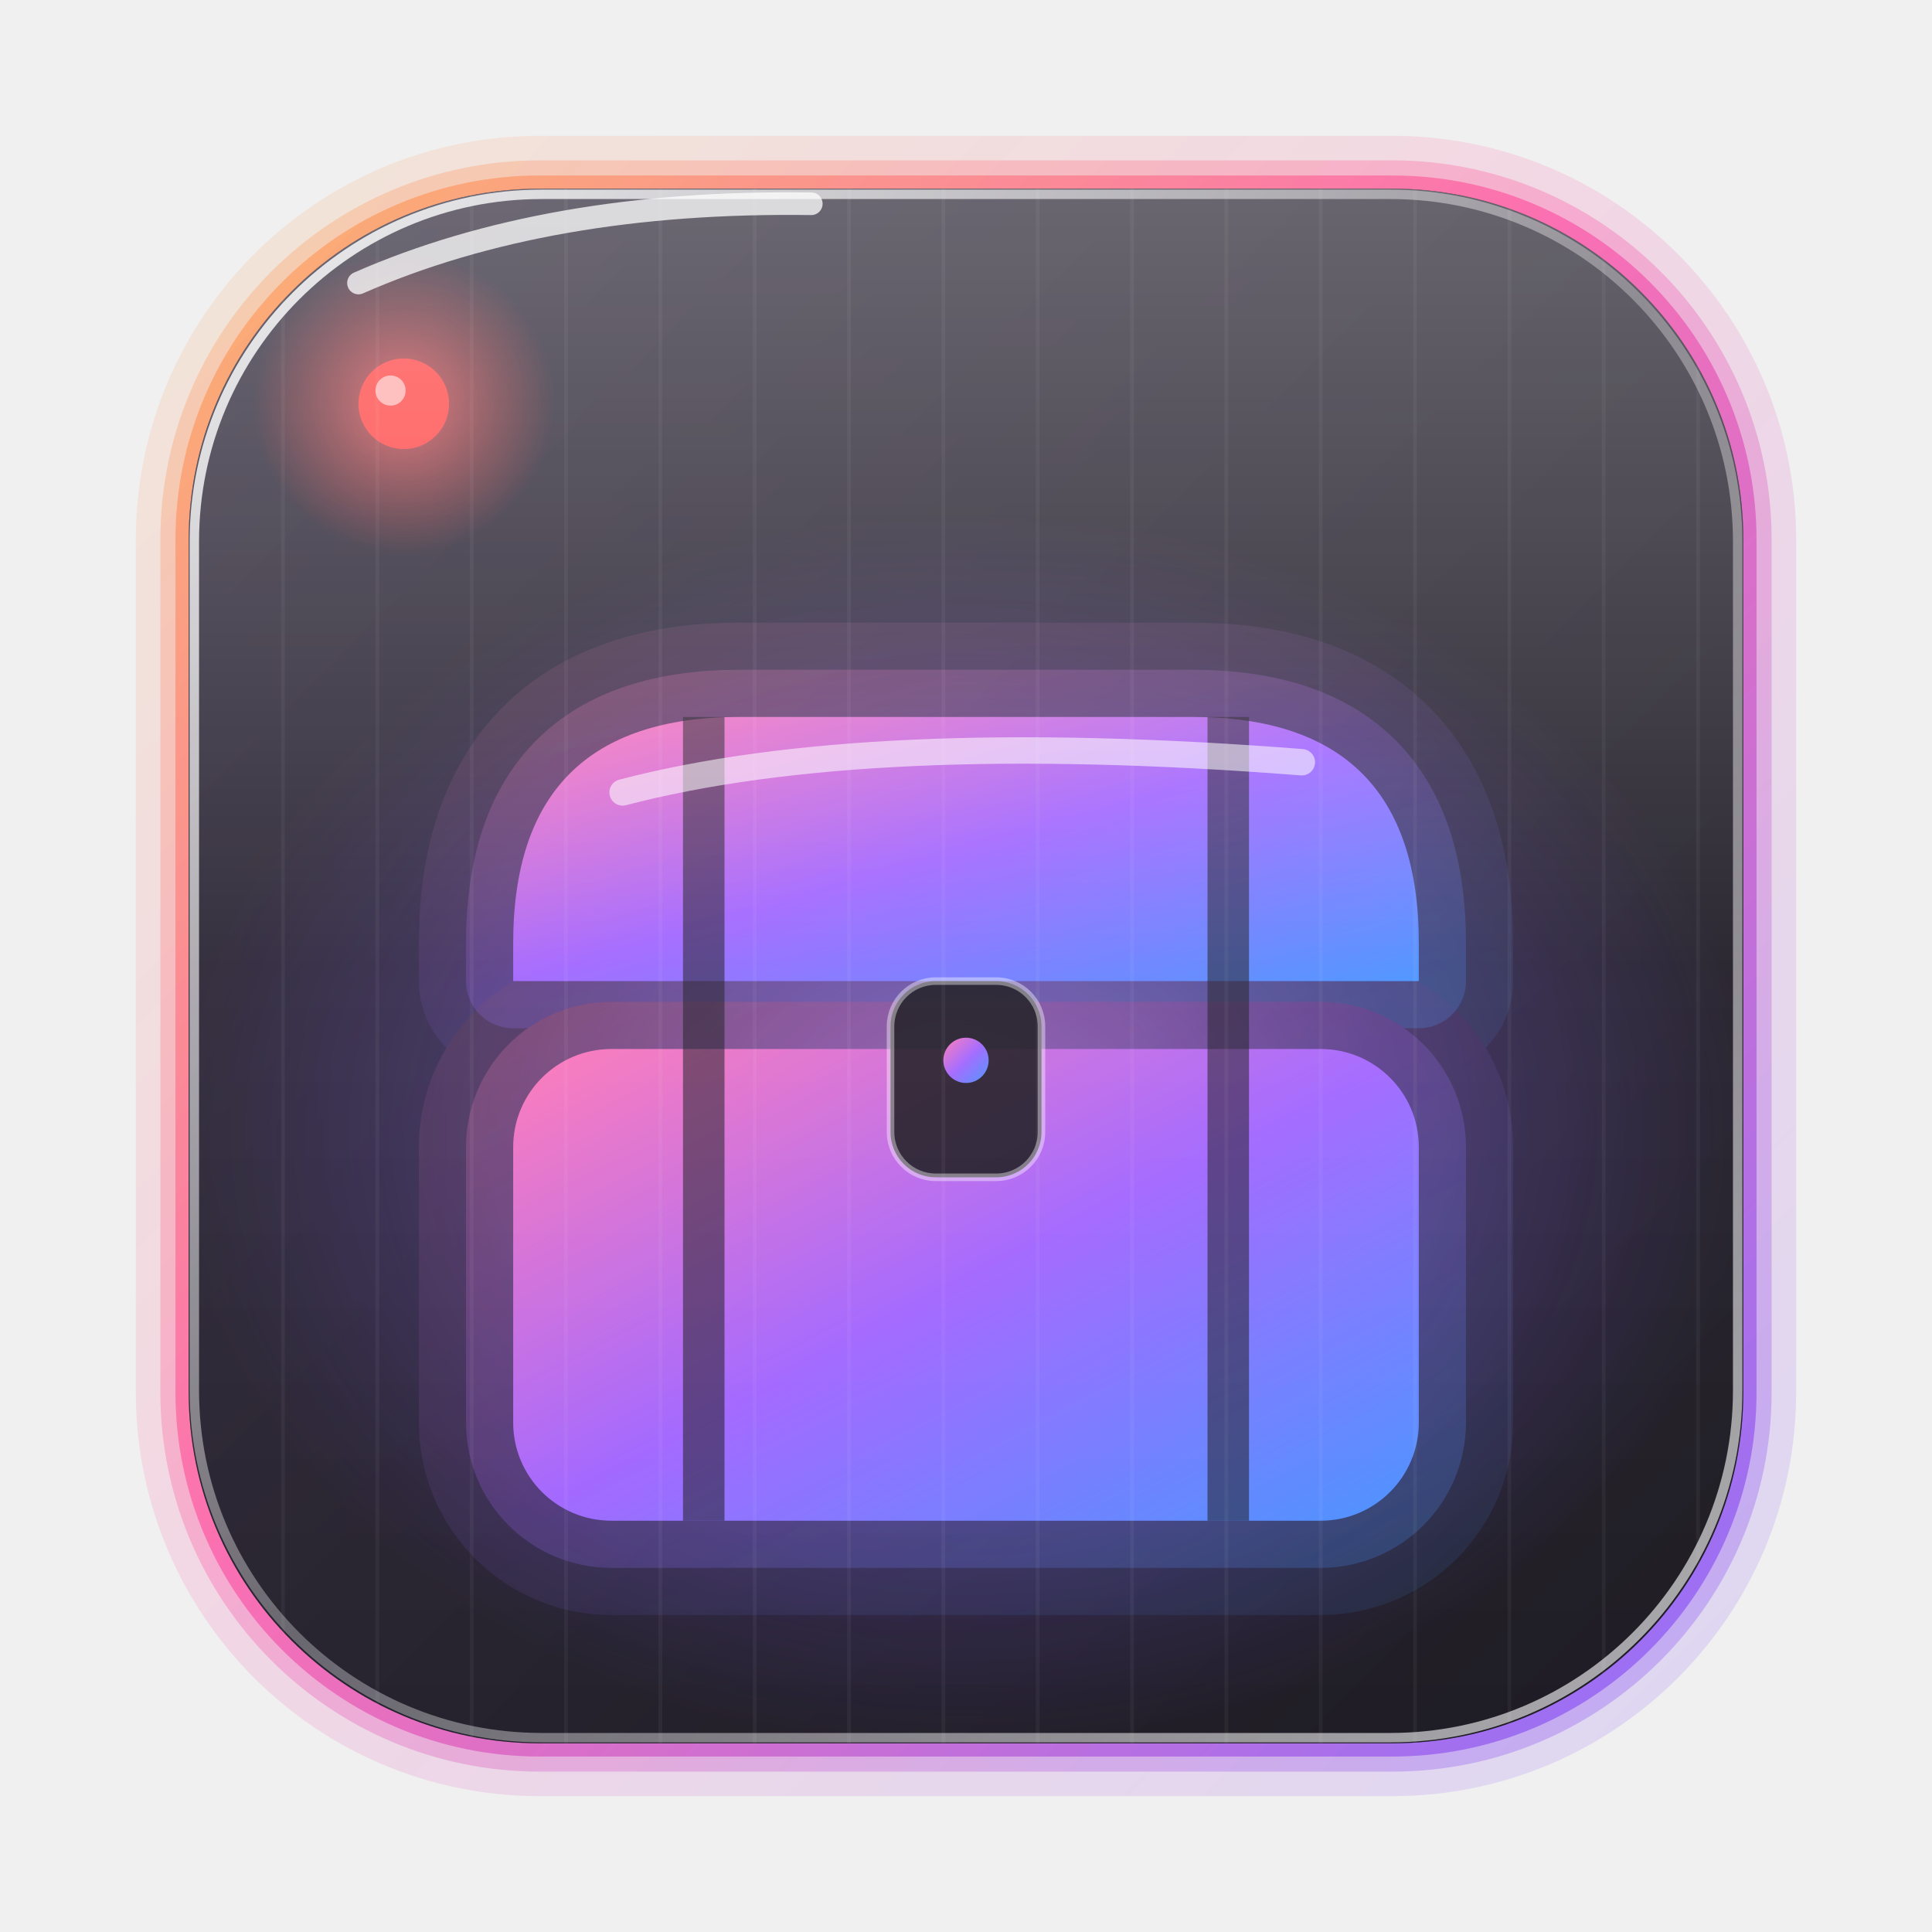
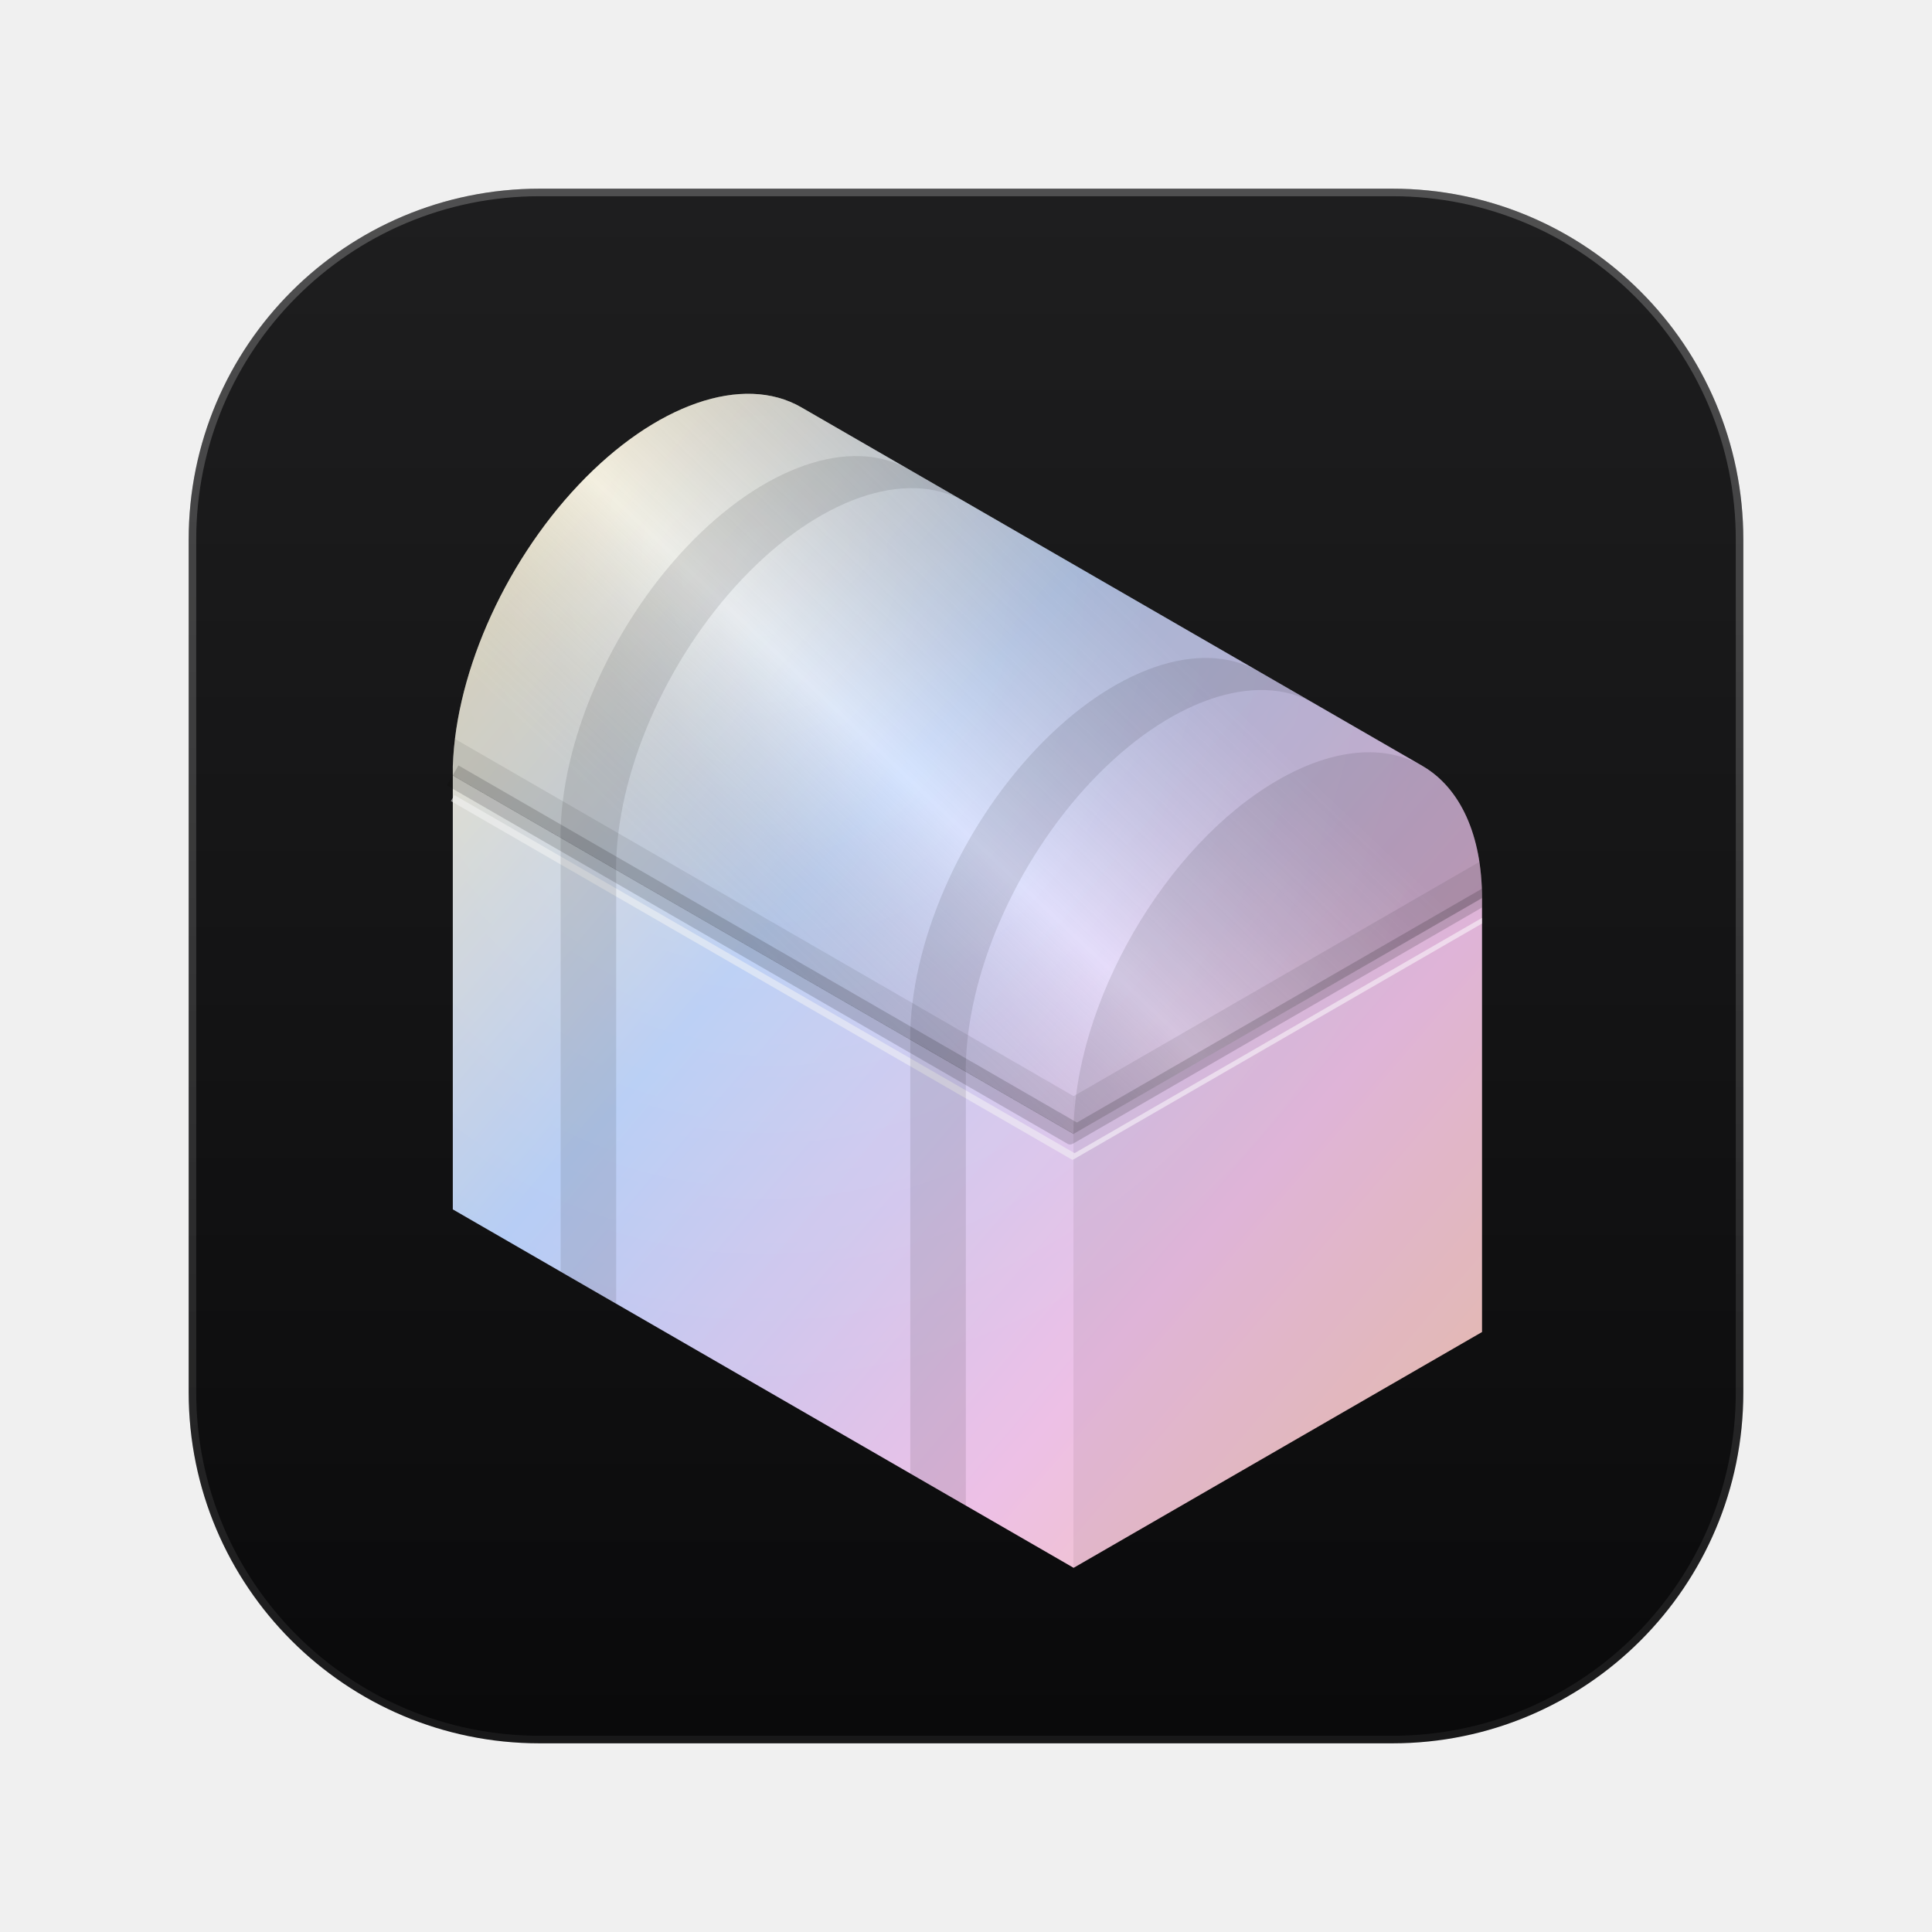
<svg xmlns="http://www.w3.org/2000/svg" viewBox="0 0 1024 1024" width="1024" height="1024">
  <defs>
-     <linearGradient id="smoke" x1="0" y1="0" x2="1" y2="1">
-       <stop offset="0" stop-color="#231C2E" />
-       <stop offset="1" stop-color="#0C0A12" />
+     <linearGradient id="tile" x1="0" y1="0" x2="0" y2="1">
+       <stop offset="0" stop-color="#1E1E1F" />
+       <stop offset="1" stop-color="#0A0A0B" />
    </linearGradient>
-     <linearGradient id="rim" x1="0" y1="0" x2="1" y2="1">
-       <stop offset="0" stop-color="#FF9A3D" />
-       <stop offset="0.45" stop-color="#FF3D9A" />
-       <stop offset="1" stop-color="#6D3DFF" />
+     <linearGradient id="tileEdge" x1="0" y1="0" x2="0" y2="1">
+       <stop offset="0" stop-color="#FFFFFF" stop-opacity="0.22" />
+       <stop offset="1" stop-color="#FFFFFF" stop-opacity="0.06" />
    </linearGradient>
-     <linearGradient id="glass" x1="0" y1="0" x2="0" y2="1">
-       <stop offset="0" stop-color="#FFFFFF" stop-opacity="0.34" />
-       <stop offset="0.5" stop-color="#FFFFFF" stop-opacity="0.11" />
-       <stop offset="1" stop-color="#FFFFFF" stop-opacity="0.07" />
+     <linearGradient id="pastel" x1="0" y1="0" x2="1" y2="1">
+       <stop offset="0" stop-color="#FFEBB5" />
+       <stop offset="0.38" stop-color="#BBD3FF" />
+       <stop offset="0.72" stop-color="#F7C8EF" />
+       <stop offset="1" stop-color="#FFCFB3" />
    </linearGradient>
-     <linearGradient id="glassEdge" x1="0" y1="0" x2="1" y2="1">
-       <stop offset="0" stop-color="#FFFFFF" stop-opacity="0.9" />
-       <stop offset="0.5" stop-color="#FFFFFF" stop-opacity="0.3" />
-       <stop offset="1" stop-color="#FFFFFF" stop-opacity="0.65" />
+     <radialGradient id="pastelBloom" cx="0.3" cy="0.15" r="0.7">
+       <stop offset="0" stop-color="#FFFFFF" stop-opacity="0.3" />
+       <stop offset="1" stop-color="#FFFFFF" stop-opacity="0" />
+     </radialGradient>
+     <linearGradient id="dome" gradientUnits="userSpaceOnUse" x1="404" y1="506" x2="589" y2="311">
+       <stop offset="0" stop-color="#000000" stop-opacity="0.10" />
+       <stop offset="0.45" stop-color="#FFFFFF" stop-opacity="0.22" />
+       <stop offset="1" stop-color="#000000" stop-opacity="0.16" />
    </linearGradient>
-     <linearGradient id="chest" x1="0" y1="0" x2="1" y2="1">
-       <stop offset="0" stop-color="#FF6FB1" />
-       <stop offset="0.5" stop-color="#9B5CFF" />
-       <stop offset="1" stop-color="#3D8BFF" />
-     </linearGradient>
-     <radialGradient id="bloom" cx="0.5" cy="0.5" r="0.5">
-       <stop offset="0" stop-color="#B57CFF" stop-opacity="0.6" />
-       <stop offset="0.55" stop-color="#8A5CFF" stop-opacity="0.24" />
-       <stop offset="1" stop-color="#6D3DFF" stop-opacity="0" />
-     </radialGradient>
-     <radialGradient id="recGlow" cx="0.5" cy="0.5" r="0.5">
-       <stop offset="0" stop-color="#FF5A5A" stop-opacity="0.8" />
-       <stop offset="1" stop-color="#FF3B3B" stop-opacity="0" />
-     </radialGradient>
+     <clipPath id="lidClip">
+       <path transform="matrix(0.866 -0.5 0 -1 569 831)" d="M -380 610 A 125 125 0 0 0 -166.6 698.4 L 213.4 318.4 A 125 125 0 0 0 250 230 L 0 230 Z" />
+     </clipPath>
    <clipPath id="tileClip">
      <rect x="100" y="100" width="824" height="824" rx="186" />
    </clipPath>
+     <clipPath id="chestClip">
+       <rect transform="matrix(0.866 0.5 0 -1 240 641)" x="0" y="0" width="380" height="230" />
+       <rect transform="matrix(0.866 -0.5 0 -1 569 831)" x="0" y="0" width="250" height="230" />
+       <path transform="matrix(0.866 -0.5 0 -1 569 831)" d="M -380 610 A 125 125 0 0 0 -166.6 698.4 L 213.4 318.4 A 125 125 0 0 0 250 230 L 0 230 Z" />
+     </clipPath>
  </defs>
-   <rect x="100" y="100" width="824" height="824" rx="186" fill="none" stroke="url(#rim)" stroke-width="56" opacity="0.14" />
-   <rect x="100" y="100" width="824" height="824" rx="186" fill="none" stroke="url(#rim)" stroke-width="30" opacity="0.28" />
-   <rect x="100" y="100" width="824" height="824" rx="186" fill="none" stroke="url(#rim)" stroke-width="14" opacity="0.55" />
  <g clip-path="url(#tileClip)">
-     <rect x="100" y="100" width="824" height="824" fill="url(#smoke)" />
-     <ellipse cx="512" cy="600" rx="420" ry="330" fill="url(#bloom)" />
-     <g fill="none" stroke="url(#chest)" stroke-linejoin="round">
-       <g opacity="0.10" stroke-width="100">
-         <path d="M272 520 V500 Q272 380 392 380 H632 Q752 380 752 500 V520 Z" />
-         <rect x="272" y="556" width="480" height="250" rx="52" />
-       </g>
-       <g opacity="0.22" stroke-width="50">
-         <path d="M272 520 V500 Q272 380 392 380 H632 Q752 380 752 500 V520 Z" />
-         <rect x="272" y="556" width="480" height="250" rx="52" />
-       </g>
-     </g>
-     <g fill="url(#chest)">
-       <path d="M272 520 V500 Q272 380 392 380 H632 Q752 380 752 500 V520 Z" />
-       <rect x="272" y="556" width="480" height="250" rx="52" />
-     </g>
-     <g fill="#0E0B14" opacity="0.55">
-       <rect x="362" y="380" width="22" height="426" />
-       <rect x="640" y="380" width="22" height="426" />
-     </g>
-     <rect x="472" y="520" width="80" height="104" rx="24" fill="#0E0B14" opacity="0.9" />
-     <rect x="472" y="520" width="80" height="104" rx="24" fill="none" stroke="#FFFFFF" stroke-opacity="0.4" stroke-width="4" />
-     <circle cx="512" cy="562" r="12" fill="url(#chest)" />
-     <path d="M330 420 Q460 386 690 404" stroke="#FFFFFF" stroke-opacity="0.55" stroke-width="14" stroke-linecap="round" fill="none" />
-     <circle cx="214" cy="214" r="80" fill="url(#recGlow)" />
-     <circle cx="214" cy="214" r="24" fill="#FF3B3B" />
-     <circle cx="207" cy="207" r="8" fill="#FFFFFF" opacity="0.55" />
-     <rect x="100" y="100" width="824" height="824" fill="url(#glass)" />
-     <g stroke="#FFFFFF" stroke-opacity="0.045" stroke-width="2">
-       <path d="M150 100 V924 M200 100 V924 M250 100 V924 M300 100 V924 M350 100 V924 M400 100 V924 M450 100 V924 M500 100 V924 M550 100 V924 M600 100 V924 M650 100 V924 M700 100 V924 M750 100 V924 M800 100 V924 M850 100 V924 M900 100 V924" />
-     </g>
+     <rect x="100" y="100" width="824" height="824" fill="url(#tile)" />
  </g>
-   <rect x="103" y="103" width="818" height="818" rx="184" fill="none" stroke="url(#glassEdge)" stroke-width="5" />
-   <path d="M190 150 Q290 106 430 108" stroke="#FFFFFF" stroke-opacity="0.75" stroke-width="12" stroke-linecap="round" fill="none" />
+   <rect x="102" y="102" width="820" height="820" rx="184" fill="none" stroke="url(#tileEdge)" stroke-width="4" />
+   <g clip-path="url(#chestClip)">
+     <rect x="240" y="200" width="550" height="640" fill="url(#pastel)" />
+     <rect x="240" y="200" width="550" height="640" fill="url(#pastelBloom)" />
+   </g>
+   <g clip-path="url(#lidClip)">
+     <rect x="200" y="180" width="620" height="460" fill="url(#dome)" />
+   </g>
+   <g transform="matrix(0.866 -0.5 0 -1 569 831)">
+     <rect x="0" y="0" width="250" height="230" fill="#000000" opacity="0.10" />
+     <rect x="0" y="230" width="250" height="20" fill="#000000" opacity="0.08" />
+     <path d="M 0 230 A 125 125 0 0 0 250 230 Z" fill="#000000" opacity="0.10" />
+     <path d="M -100 330 A 125 125 0 0 0 113.4 418.4 L 147.4 384.4 A 125 125 0 0 1 -66 296 Z" fill="#000000" opacity="0.10" />
+     <path d="M -314 544 A 125 125 0 0 0 -100.6 632.4 L -66.6 598.4 A 125 125 0 0 1 -280 510 Z" fill="#000000" opacity="0.10" />
+     <path d="M -380 610 L 0 230 L 250 230" fill="none" stroke="#000000" stroke-opacity="0.16" stroke-width="10" stroke-linejoin="round" />
+     <path d="M -380 598 L 0 218 L 250 218" fill="none" stroke="#FFFFFF" stroke-opacity="0.5" stroke-width="3" stroke-linejoin="round" />
+   </g>
+   <g transform="matrix(0.866 0.5 0 -1 240 641)">
+     <rect x="0" y="0" width="380" height="230" fill="#000000" opacity="0.04" />
+     <rect x="0" y="230" width="380" height="20" fill="#000000" opacity="0.08" />
+     <rect x="66" y="0" width="34" height="230" fill="#000000" opacity="0.10" />
+     <rect x="280" y="0" width="34" height="230" fill="#000000" opacity="0.10" />
+   </g>
</svg>
